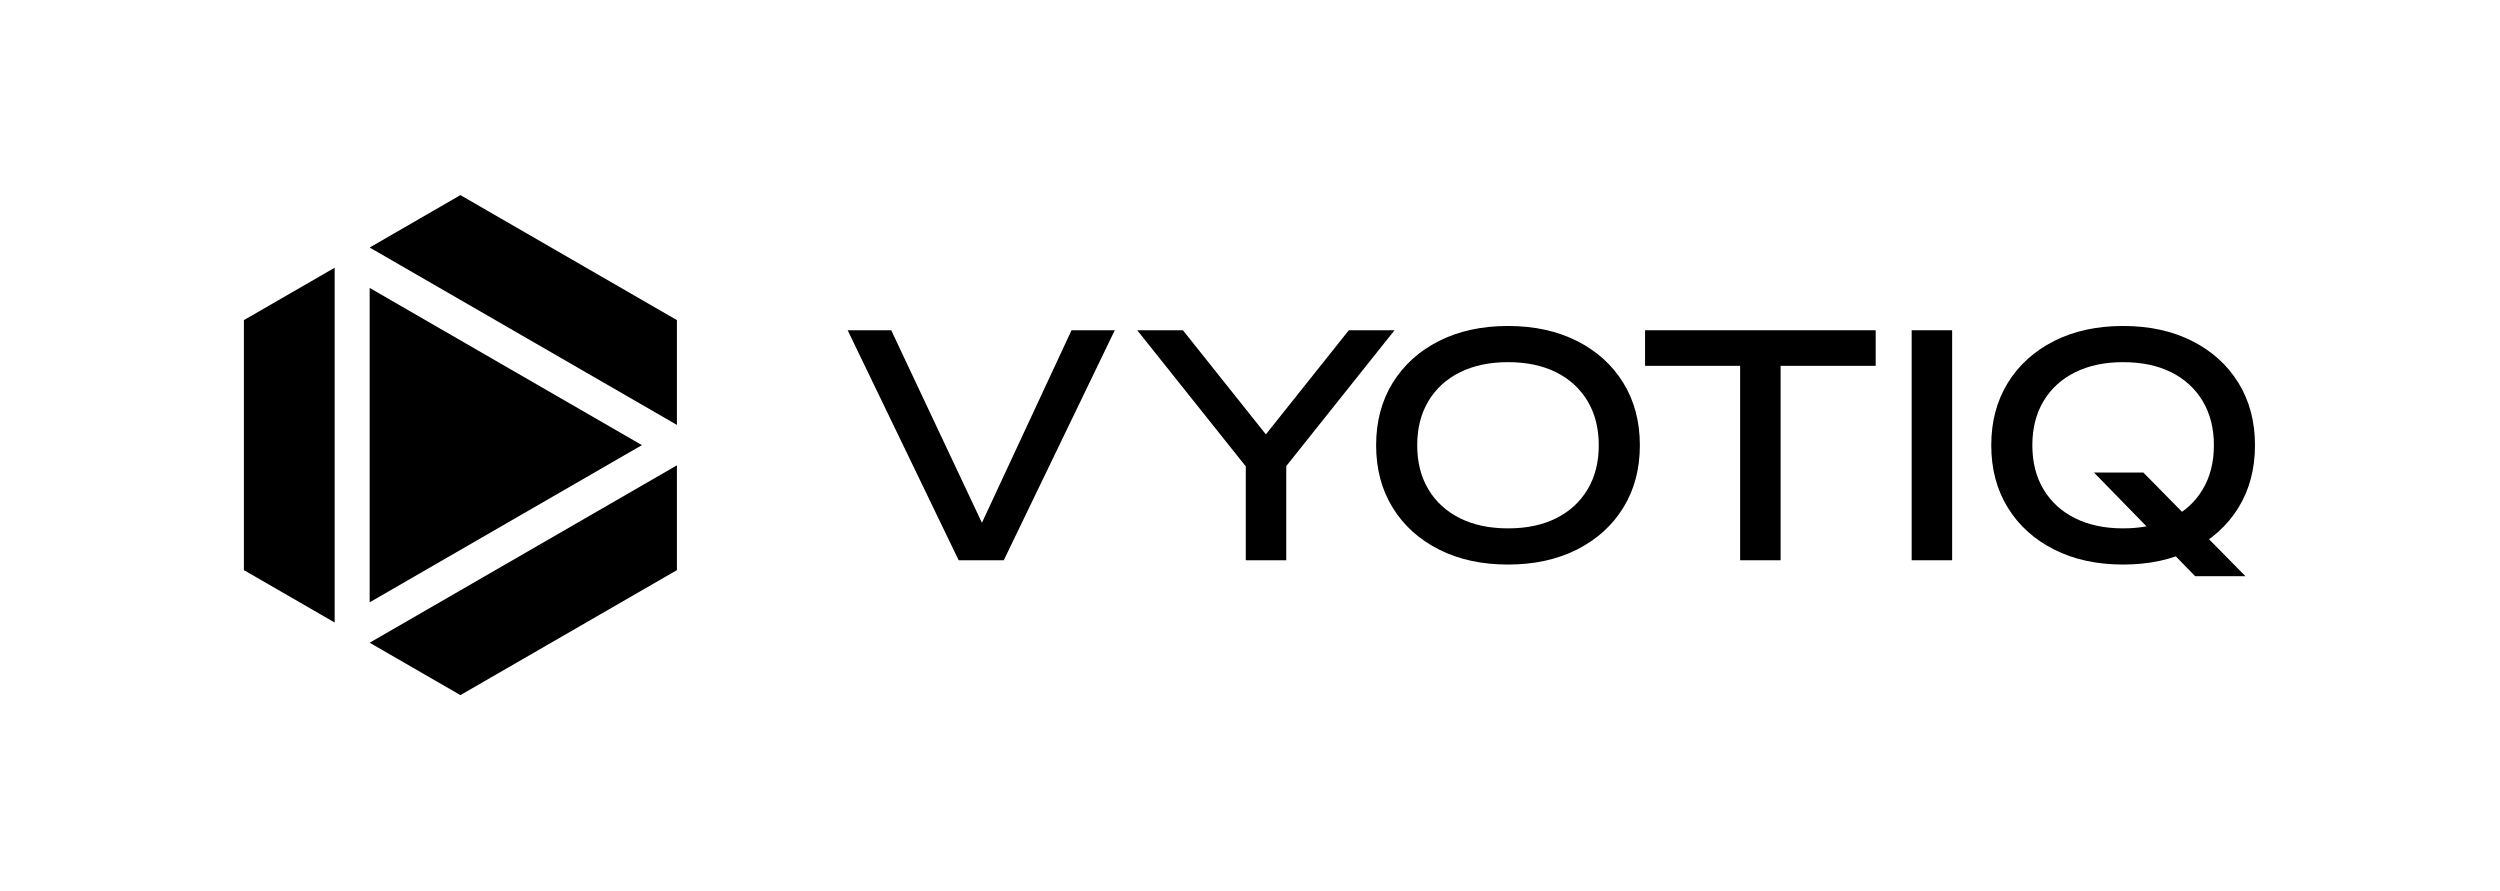
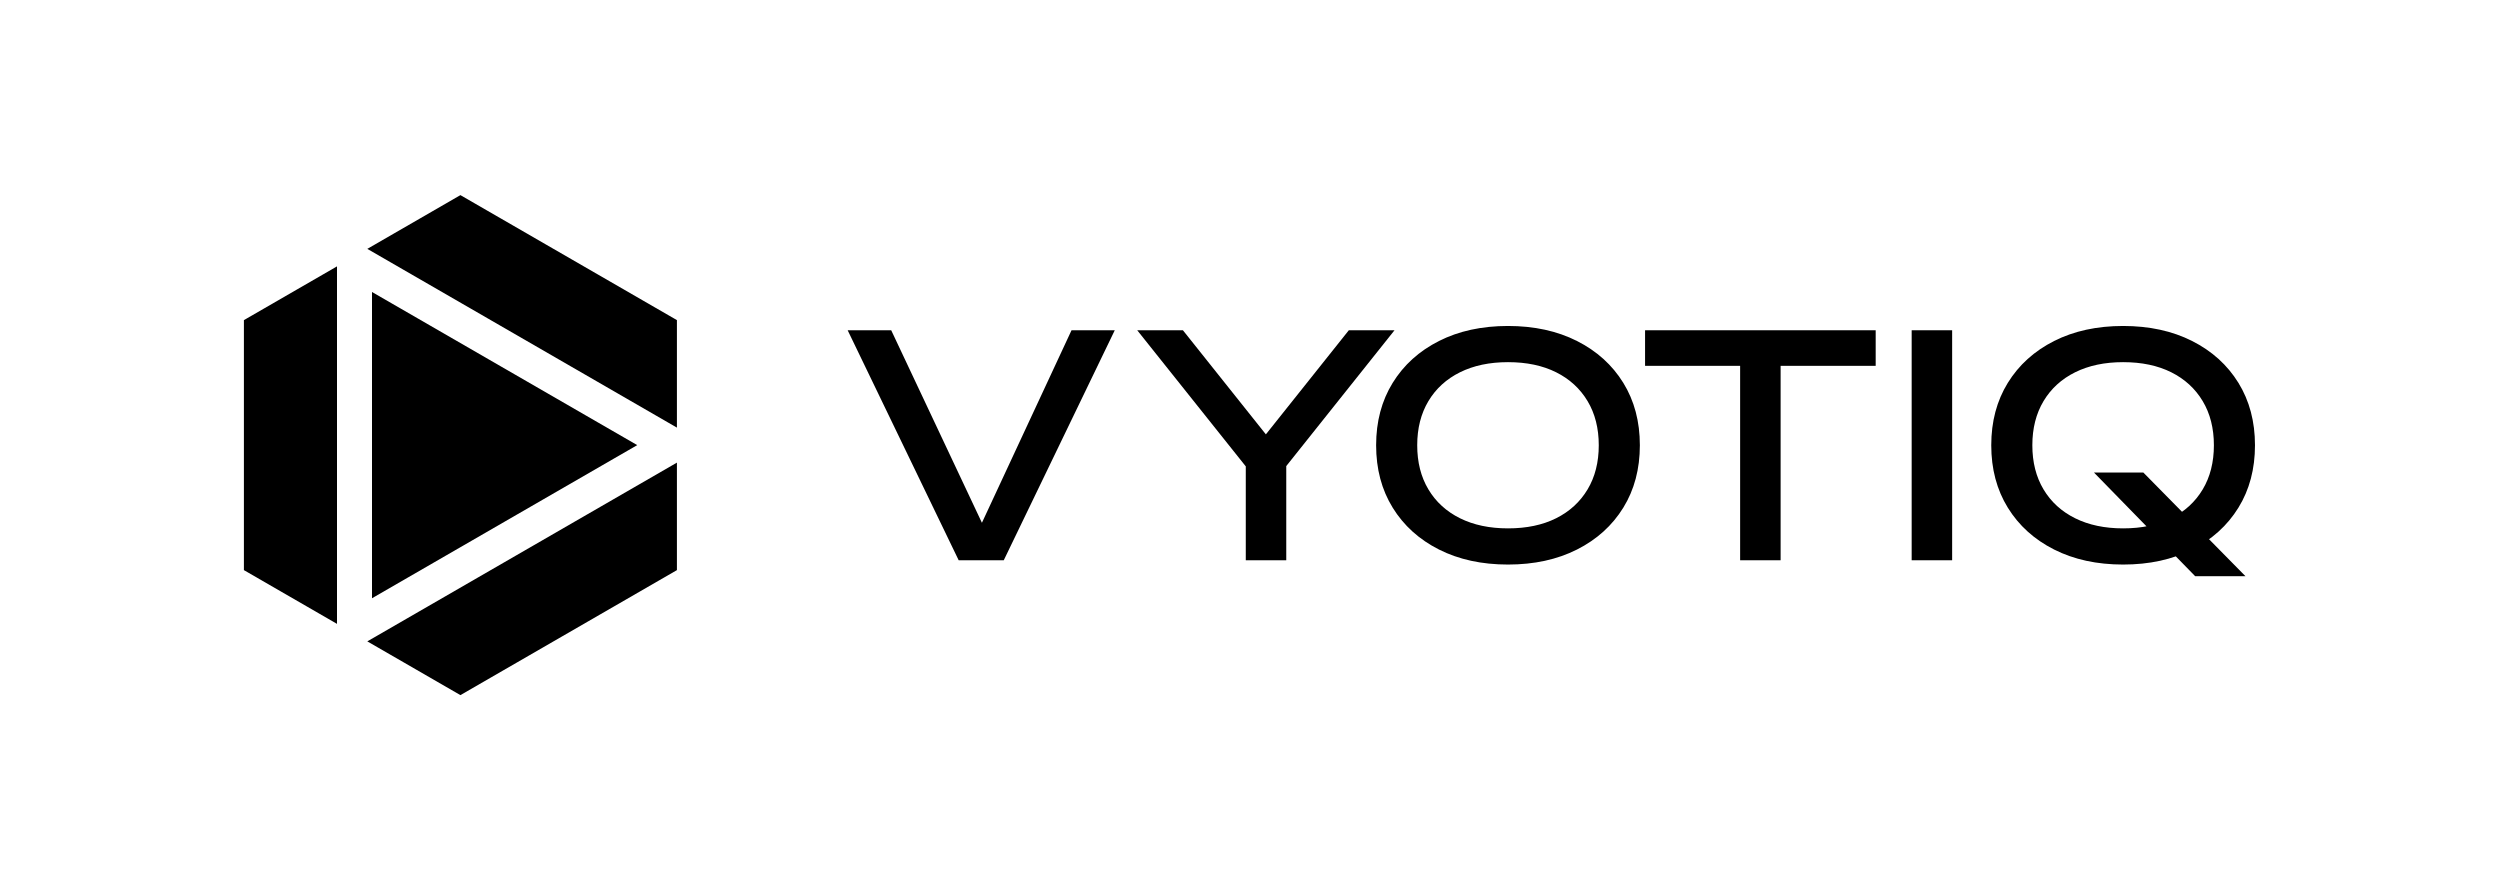
<svg xmlns="http://www.w3.org/2000/svg" shape-rendering="geometricPrecision" viewBox="0 0 820 292" width="820" height="292" role="img" aria-label="Vyotiq horizontal lockup">
  <g transform="translate(151.014 146.000) scale(0.205) translate(-512 -512)">
-     <path d="M 802.410 512.000 L 366.795 763.503 L 366.795 260.497 Z" fill="#000000" />
-     <path d="M 858.410 544.332 L 858.410 712.000 L 512.000 912.000 L 366.795 828.166 Z" fill="#000000" />
-     <path d="M 310.795 795.834 L 165.590 712.000 L 165.590 312.000 L 310.795 228.166 Z" fill="#000000" />
-     <path d="M 366.795 195.834 L 512.000 112.000 L 858.410 312.000 L 858.410 479.668 Z" fill="#000000" />
+     <path d="M 794.908 512.000 L 370.546 757.005 L 370.546 266.995 Z" fill="#000000" />
+     <path d="M 858.410 540.000 L 858.410 712.000 L 512.000 912.000 L 363.044 826.000 Z" fill="#000000" />
+     <path d="M 314.546 798.000 L 165.590 712.000 L 165.590 312.000 L 314.546 226.000 Z" fill="#000000" />
+     <path d="M 363.044 198.000 L 512.000 112.000 L 858.410 312.000 L 858.410 484.000 Z" fill="#000000" />
  </g>
  <g transform="translate(278.028 106.918)">
    <g transform="scale(0.419111) translate(-1.667 -48.000)">
      <path d="M35.760 51.360L114.240 217.920L99.360 217.920L176.880 51.360L210.720 51.360L123.840 231.360L88.560 231.360L1.680 51.360" fill="#000000" transform="translate(0.000 0)" />
      <path d="M120.480 231.360L88.800 231.360L88.800 145.440L120.480 145.440L120.480 231.360M94.560 165.120L3.840 51.360L39.600 51.360L113.040 143.520L96 143.520L169.440 51.360L205.200 51.360L114.720 164.880" fill="#000000" transform="translate(224.452 0)" />
      <path d="M113.760 234.720Q83.040 234.720 59.760 222.960Q36.480 211.200 23.520 190.200Q10.560 169.200 10.560 141.360Q10.560 113.520 23.520 92.520Q36.480 71.520 59.760 59.760Q83.040 48 113.760 48Q144.480 48 167.760 59.760Q191.040 71.520 204 92.520Q216.960 113.520 216.960 141.360Q216.960 169.200 204 190.200Q191.040 211.200 167.760 222.960Q144.480 234.720 113.760 234.720M113.760 206.400Q135.600 206.400 151.440 198.480Q167.280 190.560 176.040 175.920Q184.800 161.280 184.800 141.360Q184.800 121.440 176.040 106.800Q167.280 92.160 151.440 84.240Q135.600 76.320 113.760 76.320Q92.160 76.320 76.200 84.240Q60.240 92.160 51.480 106.800Q42.720 121.440 42.720 141.360Q42.720 161.280 51.480 175.920Q60.240 190.560 76.200 198.480Q92.160 206.400 113.760 206.400" fill="#000000" transform="translate(404.700 0)" />
      <path d="M78.240 231.360L78.240 66L109.920 66L109.920 231.360L78.240 231.360M3.840 79.200L3.840 51.360L184.320 51.360L184.320 79.200" fill="#000000" transform="translate(621.896 0)" />
      <path d="M20.160 231.360L20.160 51.360L51.840 51.360L51.840 231.360" fill="#000000" transform="translate(814.216 0)" />
      <path d="M170.160 243.840L90.960 162.720L129.600 162.720L209.520 243.840L170.160 243.840M113.760 234.720Q83.040 234.720 59.760 222.960Q36.480 211.200 23.520 190.200Q10.560 169.200 10.560 141.360Q10.560 113.520 23.520 92.520Q36.480 71.520 59.760 59.760Q83.040 48 113.760 48Q144.480 48 167.760 59.760Q191.040 71.520 204 92.520Q216.960 113.520 216.960 141.360Q216.960 169.200 204 190.200Q191.040 211.200 167.760 222.960Q144.480 234.720 113.760 234.720M113.760 206.400Q135.600 206.400 151.440 198.480Q167.280 190.560 176.040 175.920Q184.800 161.280 184.800 141.360Q184.800 121.440 176.040 106.800Q167.280 92.160 151.440 84.240Q135.600 76.320 113.760 76.320Q92.160 76.320 76.200 84.240Q60.240 92.160 51.480 106.800Q42.720 121.440 42.720 141.360Q42.720 161.280 51.480 175.920Q60.240 190.560 76.200 198.480Q92.160 206.400 113.760 206.400" fill="#000000" transform="translate(886.103 0)" />
    </g>
  </g>
</svg>
